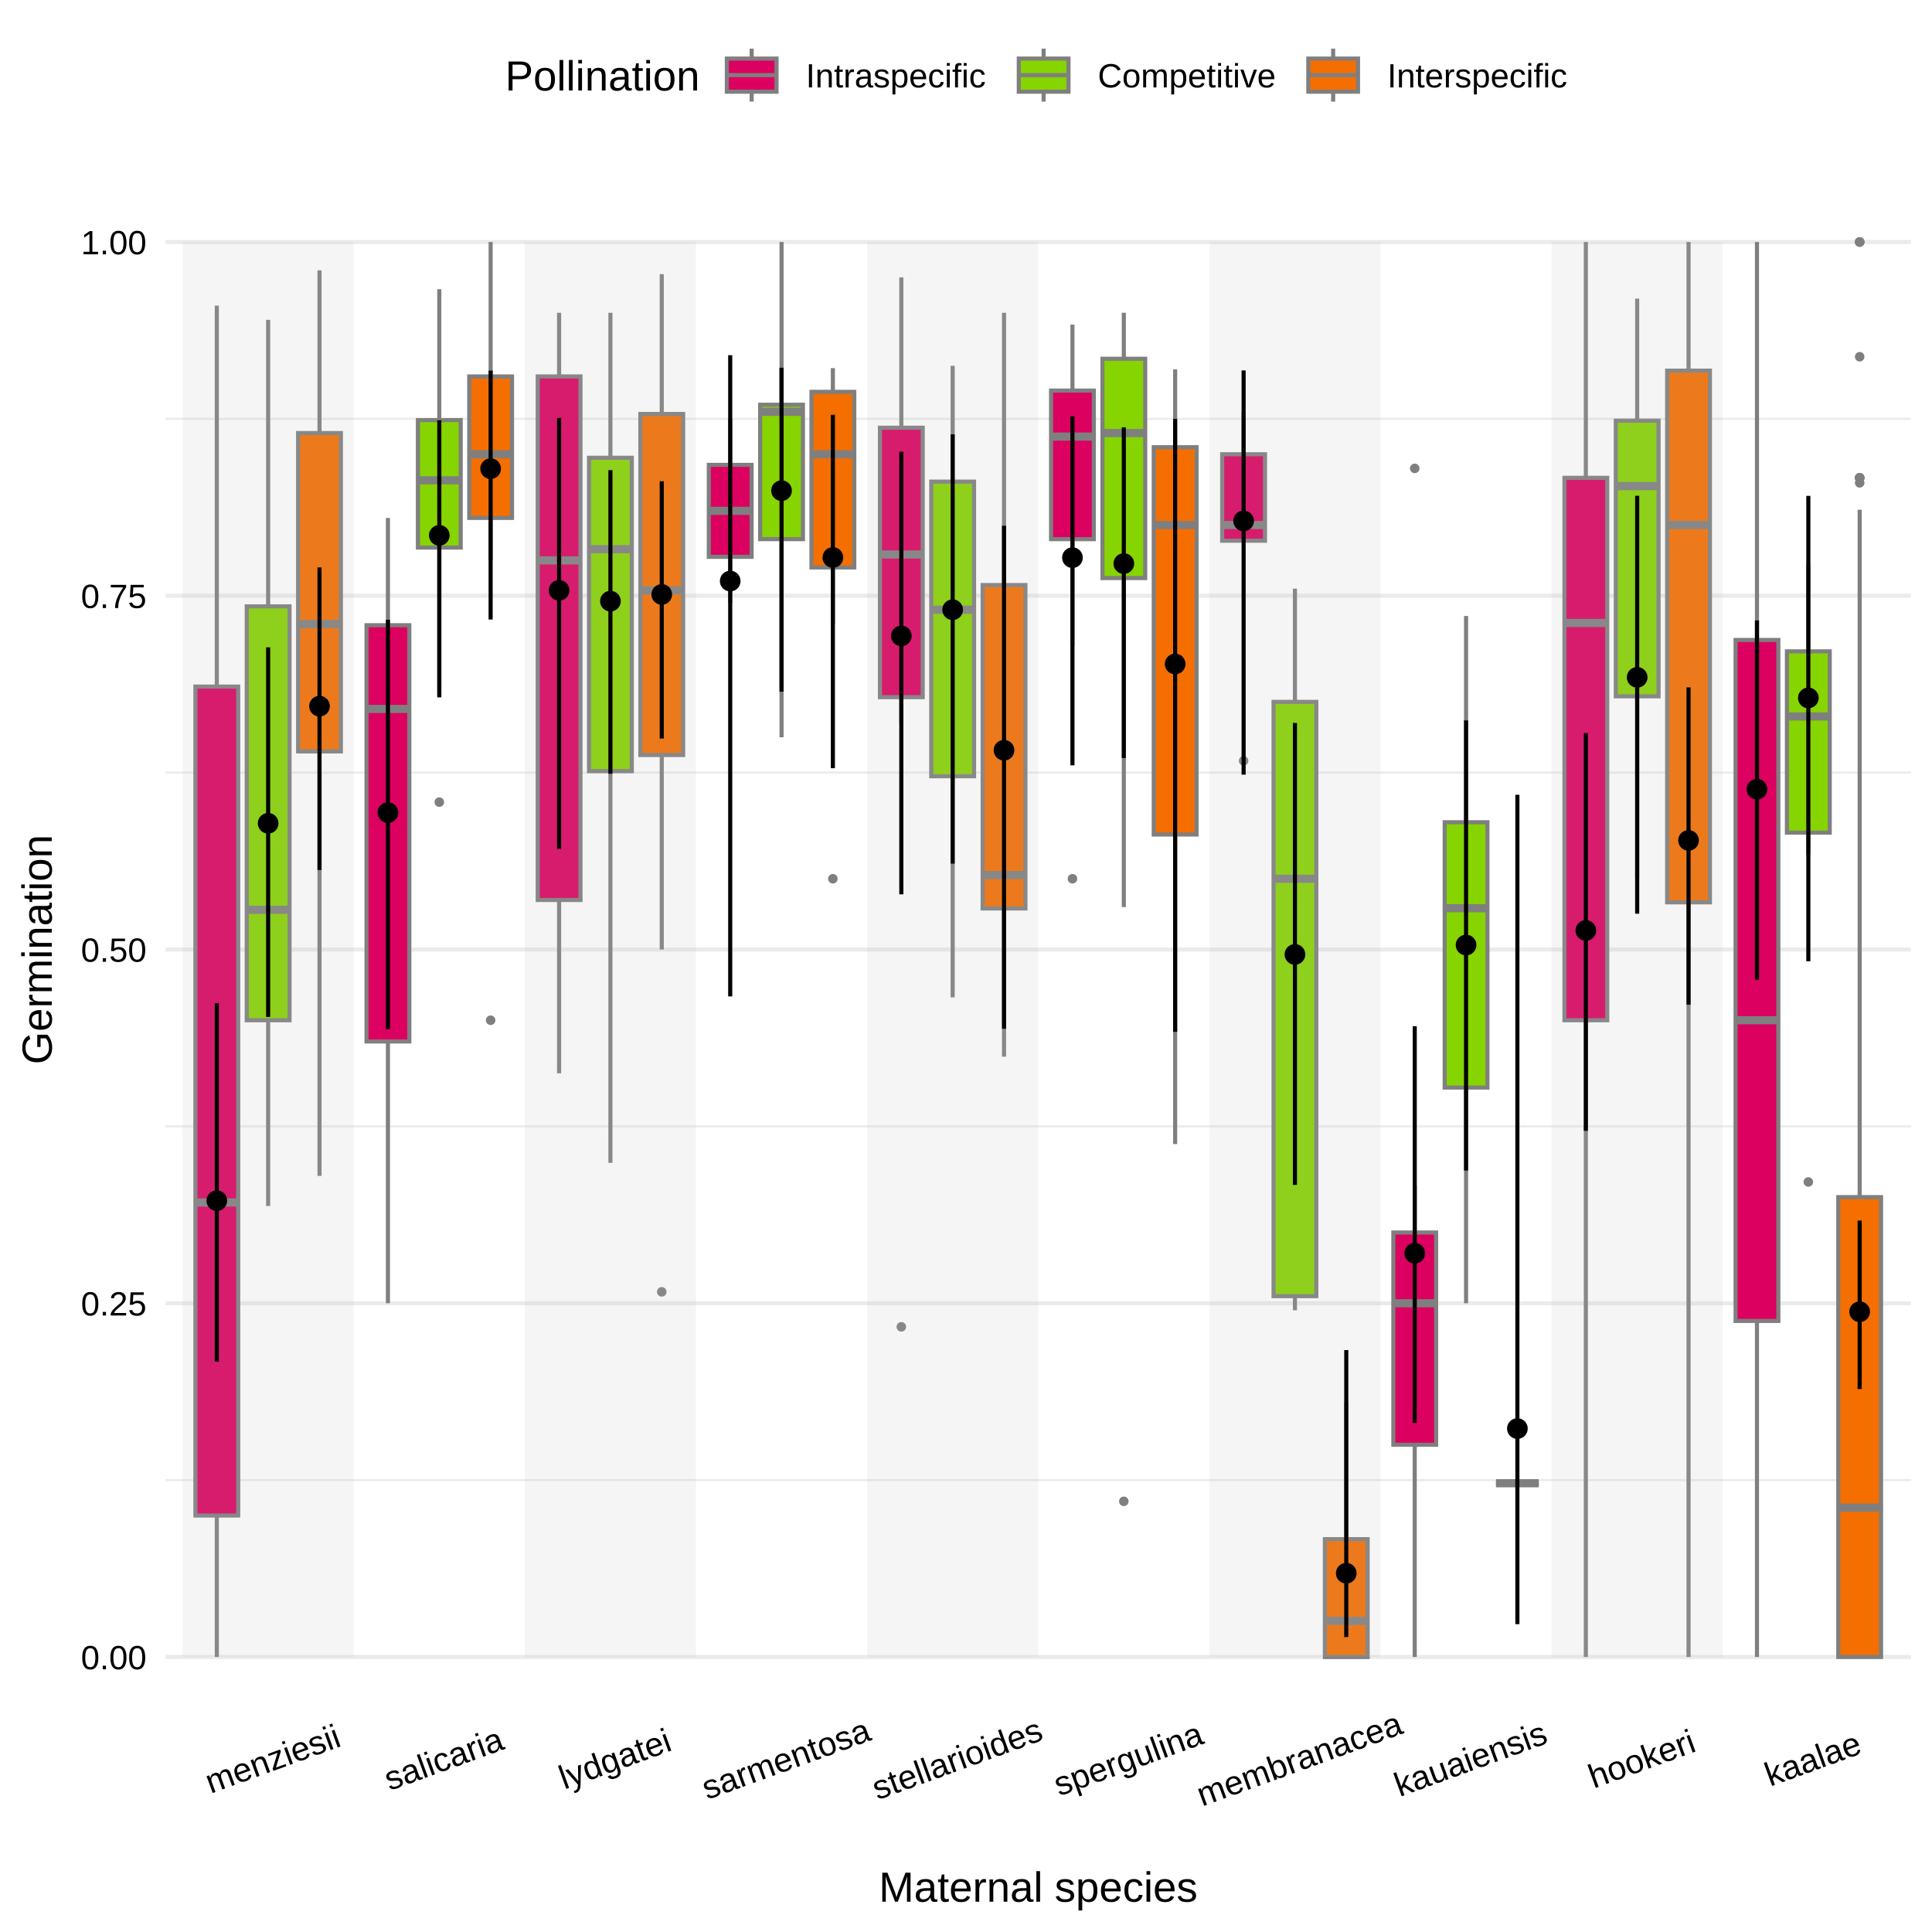
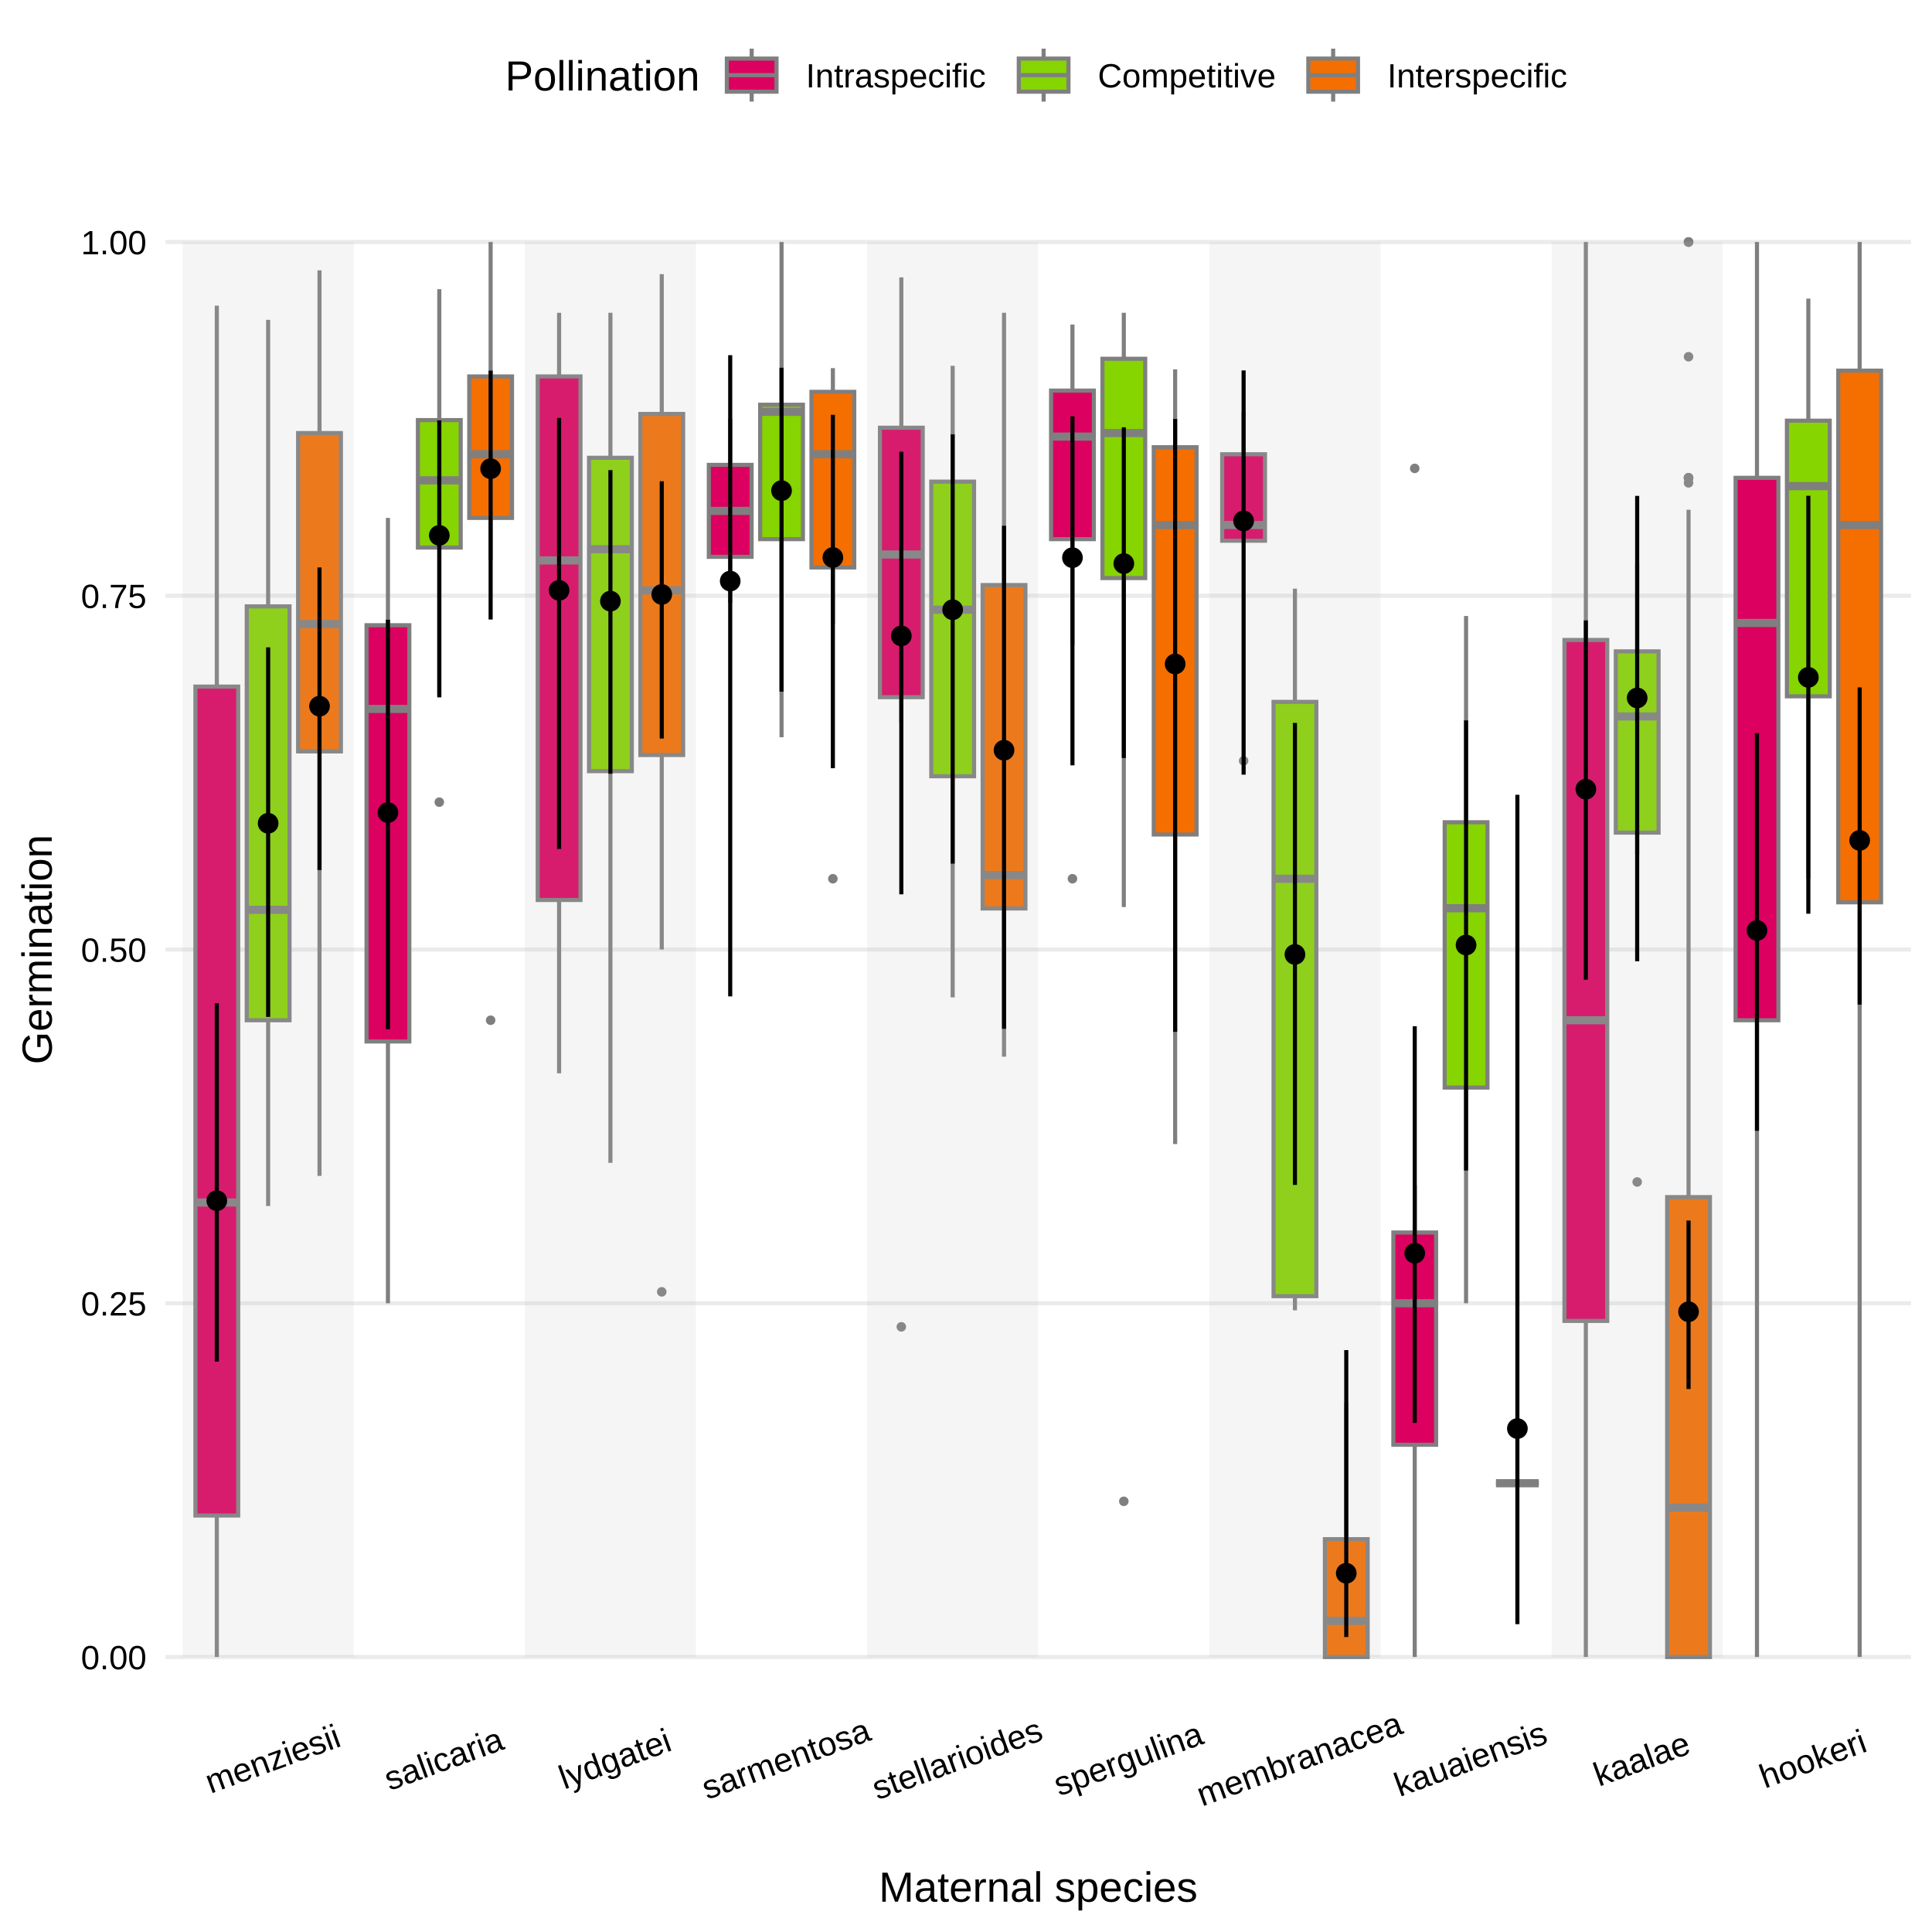
<svg xmlns="http://www.w3.org/2000/svg" class="svglite" width="504.00pt" height="504.00pt" viewBox="0 0 504.00 504.00">
  <defs>
    <style type="text/css">
    .svglite line, .svglite polyline, .svglite polygon, .svglite path, .svglite rect, .svglite circle {
      fill: none;
      stroke: #000000;
      stroke-linecap: round;
      stroke-linejoin: round;
      stroke-miterlimit: 10.00;
    }
    .svglite text {
      white-space: pre;
    }
  </style>
  </defs>
  <rect width="100%" height="100%" style="stroke: none; fill: #FFFFFF;" />
  <defs>
    <clipPath id="cpMC4wMHw1MDQuMDB8MC4wMHw1MDQuMDA=">
      <rect x="0.00" y="0.00" width="504.00" height="504.00" />
    </clipPath>
  </defs>
  <g clip-path="url(#cpMC4wMHw1MDQuMDB8MC4wMHw1MDQuMDA=)">
</g>
  <defs>
    <clipPath id="cpNDMuMTd8NDk4LjUyfDQ0LjY4fDQ1MC43MQ==">
      <rect x="43.17" y="44.68" width="455.35" height="406.04" />
    </clipPath>
  </defs>
  <g clip-path="url(#cpNDMuMTd8NDk4LjUyfDQ0LjY4fDQ1MC43MQ==)">
-     <polyline points="43.17,386.12 498.52,386.12 " style="stroke-width: 0.53; stroke: #EBEBEB; stroke-linecap: butt;" />
-     <polyline points="43.17,293.84 498.52,293.84 " style="stroke-width: 0.53; stroke: #EBEBEB; stroke-linecap: butt;" />
-     <polyline points="43.17,201.56 498.52,201.56 " style="stroke-width: 0.53; stroke: #EBEBEB; stroke-linecap: butt;" />
-     <polyline points="43.17,109.27 498.52,109.27 " style="stroke-width: 0.53; stroke: #EBEBEB; stroke-linecap: butt;" />
    <polyline points="43.17,432.26 498.52,432.26 " style="stroke-width: 1.07; stroke: #EBEBEB; stroke-linecap: butt;" />
    <polyline points="43.17,339.98 498.52,339.98 " style="stroke-width: 1.07; stroke: #EBEBEB; stroke-linecap: butt;" />
    <polyline points="43.17,247.70 498.52,247.70 " style="stroke-width: 1.07; stroke: #EBEBEB; stroke-linecap: butt;" />
    <polyline points="43.17,155.41 498.52,155.41 " style="stroke-width: 1.07; stroke: #EBEBEB; stroke-linecap: butt;" />
    <polyline points="43.17,63.13 498.52,63.13 " style="stroke-width: 1.07; stroke: #EBEBEB; stroke-linecap: butt;" />
    <line x1="56.56" y1="179.11" x2="56.56" y2="79.74" style="stroke-width: 1.07; stroke: #7F7F7F; stroke-linecap: butt;" />
    <line x1="56.56" y1="395.35" x2="56.56" y2="432.26" style="stroke-width: 1.07; stroke: #7F7F7F; stroke-linecap: butt;" />
    <polygon points="50.98,179.11 50.98,395.35 62.14,395.35 62.14,179.11 50.98,179.11 " style="stroke-width: 1.07; stroke: #7F7F7F; stroke-linecap: butt; stroke-linejoin: miter; fill: #DC0060;" />
    <line x1="50.98" y1="313.70" x2="62.14" y2="313.70" style="stroke-width: 2.13; stroke: #7F7F7F; stroke-linecap: butt; stroke-linejoin: miter;" />
    <line x1="69.95" y1="158.18" x2="69.95" y2="83.44" style="stroke-width: 1.07; stroke: #7F7F7F; stroke-linecap: butt;" />
    <line x1="69.95" y1="266.15" x2="69.95" y2="314.62" style="stroke-width: 1.07; stroke: #7F7F7F; stroke-linecap: butt;" />
    <polygon points="64.37,158.18 64.37,266.15 75.53,266.15 75.53,158.18 64.37,158.18 " style="stroke-width: 1.07; stroke: #7F7F7F; stroke-linecap: butt; stroke-linejoin: miter; fill: #86D400;" />
    <line x1="64.37" y1="237.34" x2="75.53" y2="237.34" style="stroke-width: 2.13; stroke: #7F7F7F; stroke-linecap: butt; stroke-linejoin: miter;" />
    <line x1="83.35" y1="112.97" x2="83.35" y2="70.52" style="stroke-width: 1.07; stroke: #7F7F7F; stroke-linecap: butt;" />
    <line x1="83.35" y1="196.02" x2="83.35" y2="306.76" style="stroke-width: 1.07; stroke: #7F7F7F; stroke-linecap: butt;" />
    <polygon points="77.77,112.97 77.77,196.02 88.93,196.02 88.93,112.97 77.77,112.97 " style="stroke-width: 1.07; stroke: #7F7F7F; stroke-linecap: butt; stroke-linejoin: miter; fill: #F56E00;" />
    <line x1="77.77" y1="162.80" x2="88.93" y2="162.80" style="stroke-width: 2.13; stroke: #7F7F7F; stroke-linecap: butt; stroke-linejoin: miter;" />
    <line x1="101.20" y1="163.10" x2="101.20" y2="135.11" style="stroke-width: 1.07; stroke: #7F7F7F; stroke-linecap: butt;" />
    <line x1="101.20" y1="271.69" x2="101.20" y2="339.98" style="stroke-width: 1.07; stroke: #7F7F7F; stroke-linecap: butt;" />
    <polygon points="95.62,163.10 95.62,271.69 106.78,271.69 106.78,163.10 95.62,163.10 " style="stroke-width: 1.07; stroke: #7F7F7F; stroke-linecap: butt; stroke-linejoin: miter; fill: #DC0060;" />
    <line x1="95.62" y1="184.94" x2="106.78" y2="184.94" style="stroke-width: 2.13; stroke: #7F7F7F; stroke-linecap: butt; stroke-linejoin: miter;" />
    <circle cx="114.60" cy="209.25" r="0.89" style="stroke-width: 0.71; stroke: #7F7F7F; fill: #7F7F7F;" />
    <line x1="114.60" y1="109.59" x2="114.60" y2="75.44" style="stroke-width: 1.07; stroke: #7F7F7F; stroke-linecap: butt;" />
    <line x1="114.60" y1="142.84" x2="114.60" y2="181.25" style="stroke-width: 1.07; stroke: #7F7F7F; stroke-linecap: butt;" />
    <polygon points="109.02,109.59 109.02,142.84 120.18,142.84 120.18,109.59 109.02,109.59 " style="stroke-width: 1.07; stroke: #7F7F7F; stroke-linecap: butt; stroke-linejoin: miter; fill: #86D400;" />
    <line x1="109.02" y1="125.30" x2="120.18" y2="125.30" style="stroke-width: 2.13; stroke: #7F7F7F; stroke-linecap: butt; stroke-linejoin: miter;" />
    <circle cx="127.99" cy="266.15" r="0.89" style="stroke-width: 0.71; stroke: #7F7F7F; fill: #7F7F7F;" />
    <line x1="127.99" y1="98.20" x2="127.99" y2="63.13" style="stroke-width: 1.07; stroke: #7F7F7F; stroke-linecap: butt;" />
    <line x1="127.99" y1="135.11" x2="127.99" y2="146.19" style="stroke-width: 1.07; stroke: #7F7F7F; stroke-linecap: butt;" />
    <polygon points="122.41,98.20 122.41,135.11 133.57,135.11 133.57,98.20 122.41,98.20 " style="stroke-width: 1.07; stroke: #7F7F7F; stroke-linecap: butt; stroke-linejoin: miter; fill: #F56E00;" />
    <line x1="122.41" y1="118.50" x2="133.57" y2="118.50" style="stroke-width: 2.13; stroke: #7F7F7F; stroke-linecap: butt; stroke-linejoin: miter;" />
    <line x1="145.85" y1="98.20" x2="145.85" y2="81.59" style="stroke-width: 1.07; stroke: #7F7F7F; stroke-linecap: butt;" />
    <line x1="145.85" y1="234.78" x2="145.85" y2="279.99" style="stroke-width: 1.07; stroke: #7F7F7F; stroke-linecap: butt;" />
    <polygon points="140.27,98.20 140.27,234.78 151.43,234.78 151.43,98.20 140.27,98.20 " style="stroke-width: 1.07; stroke: #7F7F7F; stroke-linecap: butt; stroke-linejoin: miter; fill: #DC0060;" />
    <line x1="140.27" y1="146.19" x2="151.43" y2="146.19" style="stroke-width: 2.13; stroke: #7F7F7F; stroke-linecap: butt; stroke-linejoin: miter;" />
    <line x1="159.24" y1="119.42" x2="159.24" y2="81.59" style="stroke-width: 1.07; stroke: #7F7F7F; stroke-linecap: butt;" />
    <line x1="159.24" y1="201.17" x2="159.24" y2="303.36" style="stroke-width: 1.07; stroke: #7F7F7F; stroke-linecap: butt;" />
    <polygon points="153.66,119.42 153.66,201.17 164.82,201.17 164.82,119.42 153.66,119.42 " style="stroke-width: 1.07; stroke: #7F7F7F; stroke-linecap: butt; stroke-linejoin: miter; fill: #86D400;" />
    <line x1="153.66" y1="143.27" x2="164.82" y2="143.27" style="stroke-width: 2.13; stroke: #7F7F7F; stroke-linecap: butt; stroke-linejoin: miter;" />
    <circle cx="172.63" cy="337.00" r="0.89" style="stroke-width: 0.71; stroke: #7F7F7F; fill: #7F7F7F;" />
    <line x1="172.63" y1="107.99" x2="172.63" y2="71.52" style="stroke-width: 1.07; stroke: #7F7F7F; stroke-linecap: butt;" />
    <line x1="172.63" y1="196.96" x2="172.63" y2="247.70" style="stroke-width: 1.07; stroke: #7F7F7F; stroke-linecap: butt;" />
    <polygon points="167.05,107.99 167.05,196.96 178.21,196.96 178.21,107.99 167.05,107.99 " style="stroke-width: 1.07; stroke: #7F7F7F; stroke-linecap: butt; stroke-linejoin: miter; fill: #F56E00;" />
    <line x1="167.05" y1="154.02" x2="178.21" y2="154.02" style="stroke-width: 2.13; stroke: #7F7F7F; stroke-linecap: butt; stroke-linejoin: miter;" />
    <line x1="190.49" y1="121.27" x2="190.49" y2="109.27" style="stroke-width: 1.07; stroke: #7F7F7F; stroke-linecap: butt;" />
    <line x1="190.49" y1="145.26" x2="190.49" y2="157.26" style="stroke-width: 1.07; stroke: #7F7F7F; stroke-linecap: butt;" />
    <polygon points="184.91,121.27 184.91,145.26 196.07,145.26 196.07,121.27 184.91,121.27 " style="stroke-width: 1.07; stroke: #7F7F7F; stroke-linecap: butt; stroke-linejoin: miter; fill: #DC0060;" />
    <line x1="184.91" y1="133.27" x2="196.07" y2="133.27" style="stroke-width: 2.13; stroke: #7F7F7F; stroke-linecap: butt; stroke-linejoin: miter;" />
    <line x1="203.88" y1="105.58" x2="203.88" y2="63.13" style="stroke-width: 1.07; stroke: #7F7F7F; stroke-linecap: butt;" />
    <line x1="203.88" y1="140.65" x2="203.88" y2="192.33" style="stroke-width: 1.07; stroke: #7F7F7F; stroke-linecap: butt;" />
    <polygon points="198.30,105.58 198.30,140.65 209.46,140.65 209.46,105.58 198.30,105.58 " style="stroke-width: 1.07; stroke: #7F7F7F; stroke-linecap: butt; stroke-linejoin: miter; fill: #86D400;" />
    <line x1="198.30" y1="107.43" x2="209.46" y2="107.43" style="stroke-width: 2.13; stroke: #7F7F7F; stroke-linecap: butt; stroke-linejoin: miter;" />
    <circle cx="217.27" cy="229.24" r="0.89" style="stroke-width: 0.71; stroke: #7F7F7F; fill: #7F7F7F;" />
    <line x1="217.27" y1="102.22" x2="217.27" y2="96.03" style="stroke-width: 1.07; stroke: #7F7F7F; stroke-linecap: butt;" />
    <line x1="217.27" y1="148.03" x2="217.27" y2="162.80" style="stroke-width: 1.07; stroke: #7F7F7F; stroke-linecap: butt;" />
    <polygon points="211.69,102.22 211.69,148.03 222.85,148.03 222.85,102.22 211.69,102.22 " style="stroke-width: 1.07; stroke: #7F7F7F; stroke-linecap: butt; stroke-linejoin: miter; fill: #F56E00;" />
    <line x1="211.69" y1="118.50" x2="222.85" y2="118.50" style="stroke-width: 2.13; stroke: #7F7F7F; stroke-linecap: butt; stroke-linejoin: miter;" />
    <circle cx="235.13" cy="346.13" r="0.89" style="stroke-width: 0.71; stroke: #7F7F7F; fill: #7F7F7F;" />
    <line x1="235.13" y1="111.58" x2="235.13" y2="72.36" style="stroke-width: 1.07; stroke: #7F7F7F; stroke-linecap: butt;" />
    <line x1="235.13" y1="181.87" x2="235.13" y2="188.64" style="stroke-width: 1.07; stroke: #7F7F7F; stroke-linecap: butt;" />
    <polygon points="229.55,111.58 229.55,181.87 240.71,181.87 240.71,111.58 229.55,111.58 " style="stroke-width: 1.07; stroke: #7F7F7F; stroke-linecap: butt; stroke-linejoin: miter; fill: #DC0060;" />
    <line x1="229.55" y1="144.65" x2="240.71" y2="144.65" style="stroke-width: 2.13; stroke: #7F7F7F; stroke-linecap: butt; stroke-linejoin: miter;" />
    <line x1="248.52" y1="125.64" x2="248.52" y2="95.43" style="stroke-width: 1.07; stroke: #7F7F7F; stroke-linecap: butt;" />
    <line x1="248.52" y1="202.50" x2="248.52" y2="260.18" style="stroke-width: 1.07; stroke: #7F7F7F; stroke-linecap: butt;" />
    <polygon points="242.94,125.64 242.94,202.50 254.10,202.50 254.10,125.64 242.94,125.64 " style="stroke-width: 1.07; stroke: #7F7F7F; stroke-linecap: butt; stroke-linejoin: miter; fill: #86D400;" />
    <line x1="242.94" y1="159.05" x2="254.10" y2="159.05" style="stroke-width: 2.13; stroke: #7F7F7F; stroke-linecap: butt; stroke-linejoin: miter;" />
    <line x1="261.92" y1="152.62" x2="261.92" y2="81.59" style="stroke-width: 1.07; stroke: #7F7F7F; stroke-linecap: butt;" />
    <line x1="261.92" y1="236.99" x2="261.92" y2="275.66" style="stroke-width: 1.07; stroke: #7F7F7F; stroke-linecap: butt;" />
    <polygon points="256.34,152.62 256.34,236.99 267.50,236.99 267.50,152.62 256.34,152.62 " style="stroke-width: 1.07; stroke: #7F7F7F; stroke-linecap: butt; stroke-linejoin: miter; fill: #F56E00;" />
    <line x1="256.34" y1="228.27" x2="267.50" y2="228.27" style="stroke-width: 2.13; stroke: #7F7F7F; stroke-linecap: butt; stroke-linejoin: miter;" />
    <circle cx="279.77" cy="229.24" r="0.89" style="stroke-width: 0.71; stroke: #7F7F7F; fill: #7F7F7F;" />
    <line x1="279.77" y1="101.89" x2="279.77" y2="84.67" style="stroke-width: 1.07; stroke: #7F7F7F; stroke-linecap: butt;" />
    <line x1="279.77" y1="140.65" x2="279.77" y2="168.33" style="stroke-width: 1.07; stroke: #7F7F7F; stroke-linecap: butt;" />
    <polygon points="274.19,101.89 274.19,140.65 285.35,140.65 285.35,101.89 274.19,101.89 " style="stroke-width: 1.07; stroke: #7F7F7F; stroke-linecap: butt; stroke-linejoin: miter; fill: #DC0060;" />
    <line x1="274.19" y1="113.89" x2="285.35" y2="113.89" style="stroke-width: 2.13; stroke: #7F7F7F; stroke-linecap: butt; stroke-linejoin: miter;" />
    <circle cx="293.17" cy="391.65" r="0.89" style="stroke-width: 0.71; stroke: #7F7F7F; fill: #7F7F7F;" />
    <line x1="293.17" y1="93.59" x2="293.17" y2="81.59" style="stroke-width: 1.07; stroke: #7F7F7F; stroke-linecap: butt;" />
    <line x1="293.17" y1="150.80" x2="293.17" y2="236.62" style="stroke-width: 1.07; stroke: #7F7F7F; stroke-linecap: butt;" />
    <polygon points="287.59,93.59 287.59,150.80 298.75,150.80 298.75,93.59 287.59,93.59 " style="stroke-width: 1.07; stroke: #7F7F7F; stroke-linecap: butt; stroke-linejoin: miter; fill: #86D400;" />
    <line x1="287.59" y1="112.97" x2="298.75" y2="112.97" style="stroke-width: 2.13; stroke: #7F7F7F; stroke-linecap: butt; stroke-linejoin: miter;" />
    <line x1="306.56" y1="116.66" x2="306.56" y2="96.35" style="stroke-width: 1.07; stroke: #7F7F7F; stroke-linecap: butt;" />
    <line x1="306.56" y1="217.70" x2="306.56" y2="298.45" style="stroke-width: 1.07; stroke: #7F7F7F; stroke-linecap: butt;" />
    <polygon points="300.98,116.66 300.98,217.70 312.14,217.70 312.14,116.66 300.98,116.66 " style="stroke-width: 1.07; stroke: #7F7F7F; stroke-linecap: butt; stroke-linejoin: miter; fill: #F56E00;" />
    <line x1="300.98" y1="136.96" x2="312.14" y2="136.96" style="stroke-width: 2.13; stroke: #7F7F7F; stroke-linecap: butt; stroke-linejoin: miter;" />
    <circle cx="324.42" cy="198.48" r="0.89" style="stroke-width: 0.71; stroke: #7F7F7F; fill: #7F7F7F;" />
    <line x1="324.42" y1="118.50" x2="324.42" y2="107.43" style="stroke-width: 1.07; stroke: #7F7F7F; stroke-linecap: butt;" />
    <line x1="324.42" y1="141.06" x2="324.42" y2="141.06" style="stroke-width: 1.07; stroke: #7F7F7F; stroke-linecap: butt;" />
    <polygon points="318.83,118.50 318.83,141.06 330.00,141.06 330.00,118.50 318.83,118.50 " style="stroke-width: 1.07; stroke: #7F7F7F; stroke-linecap: butt; stroke-linejoin: miter; fill: #DC0060;" />
    <line x1="318.83" y1="136.96" x2="330.00" y2="136.96" style="stroke-width: 2.13; stroke: #7F7F7F; stroke-linecap: butt; stroke-linejoin: miter;" />
    <line x1="337.81" y1="183.10" x2="337.81" y2="153.57" style="stroke-width: 1.07; stroke: #7F7F7F; stroke-linecap: butt;" />
    <line x1="337.81" y1="338.13" x2="337.81" y2="341.82" style="stroke-width: 1.07; stroke: #7F7F7F; stroke-linecap: butt;" />
    <polygon points="332.23,183.10 332.23,338.13 343.39,338.13 343.39,183.10 332.23,183.10 " style="stroke-width: 1.07; stroke: #7F7F7F; stroke-linecap: butt; stroke-linejoin: miter; fill: #86D400;" />
    <line x1="332.23" y1="229.24" x2="343.39" y2="229.24" style="stroke-width: 2.13; stroke: #7F7F7F; stroke-linecap: butt; stroke-linejoin: miter;" />
    <line x1="351.20" y1="401.52" x2="351.20" y2="365.82" style="stroke-width: 1.07; stroke: #7F7F7F; stroke-linecap: butt;" />
    <line x1="351.20" y1="432.26" x2="351.20" y2="432.26" style="stroke-width: 1.07; stroke: #7F7F7F; stroke-linecap: butt;" />
    <polygon points="345.62,401.52 345.62,432.26 356.78,432.26 356.78,401.52 345.62,401.52 " style="stroke-width: 1.07; stroke: #7F7F7F; stroke-linecap: butt; stroke-linejoin: miter; fill: #F56E00;" />
    <line x1="345.62" y1="422.84" x2="356.78" y2="422.84" style="stroke-width: 2.13; stroke: #7F7F7F; stroke-linecap: butt; stroke-linejoin: miter;" />
    <circle cx="369.06" cy="122.19" r="0.89" style="stroke-width: 0.71; stroke: #7F7F7F; fill: #7F7F7F;" />
    <line x1="369.06" y1="321.52" x2="369.06" y2="309.22" style="stroke-width: 1.07; stroke: #7F7F7F; stroke-linecap: butt;" />
    <line x1="369.06" y1="376.89" x2="369.06" y2="432.26" style="stroke-width: 1.07; stroke: #7F7F7F; stroke-linecap: butt;" />
    <polygon points="363.48,321.52 363.48,376.89 374.64,376.89 374.64,321.52 363.48,321.52 " style="stroke-width: 1.07; stroke: #7F7F7F; stroke-linecap: butt; stroke-linejoin: miter; fill: #DC0060;" />
    <line x1="363.48" y1="339.98" x2="374.64" y2="339.98" style="stroke-width: 2.13; stroke: #7F7F7F; stroke-linecap: butt; stroke-linejoin: miter;" />
    <line x1="382.45" y1="214.50" x2="382.45" y2="160.69" style="stroke-width: 1.07; stroke: #7F7F7F; stroke-linecap: butt;" />
    <line x1="382.45" y1="283.71" x2="382.45" y2="339.98" style="stroke-width: 1.07; stroke: #7F7F7F; stroke-linecap: butt;" />
    <polygon points="376.87,214.50 376.87,283.71 388.03,283.71 388.03,214.50 376.87,214.50 " style="stroke-width: 1.07; stroke: #7F7F7F; stroke-linecap: butt; stroke-linejoin: miter; fill: #86D400;" />
    <line x1="376.87" y1="236.93" x2="388.03" y2="236.93" style="stroke-width: 2.13; stroke: #7F7F7F; stroke-linecap: butt; stroke-linejoin: miter;" />
    <line x1="395.84" y1="386.93" x2="395.84" y2="386.93" style="stroke-width: 1.07; stroke: #7F7F7F; stroke-linecap: butt;" />
    <line x1="395.84" y1="386.93" x2="395.84" y2="386.93" style="stroke-width: 1.07; stroke: #7F7F7F; stroke-linecap: butt;" />
    <polygon points="390.26,386.93 390.26,386.93 401.42,386.93 401.42,386.93 390.26,386.93 " style="stroke-width: 1.07; stroke: #7F7F7F; stroke-linecap: butt; stroke-linejoin: miter; fill: #F56E00;" />
    <line x1="390.26" y1="386.93" x2="401.42" y2="386.93" style="stroke-width: 2.13; stroke: #7F7F7F; stroke-linecap: butt; stroke-linejoin: miter;" />
-     <line x1="413.70" y1="124.65" x2="413.70" y2="63.13" style="stroke-width: 1.07; stroke: #7F7F7F; stroke-linecap: butt;" />
-     <line x1="413.70" y1="266.15" x2="413.70" y2="432.26" style="stroke-width: 1.07; stroke: #7F7F7F; stroke-linecap: butt;" />
-     <polygon points="408.12,124.65 408.12,266.15 419.28,266.15 419.28,124.65 408.12,124.65 " style="stroke-width: 1.07; stroke: #7F7F7F; stroke-linecap: butt; stroke-linejoin: miter; fill: #DC0060;" />
-     <line x1="408.12" y1="162.51" x2="419.28" y2="162.51" style="stroke-width: 2.13; stroke: #7F7F7F; stroke-linecap: butt; stroke-linejoin: miter;" />
-     <line x1="427.09" y1="109.74" x2="427.09" y2="77.90" style="stroke-width: 1.07; stroke: #7F7F7F; stroke-linecap: butt;" />
-     <line x1="427.09" y1="181.65" x2="427.09" y2="229.24" style="stroke-width: 1.07; stroke: #7F7F7F; stroke-linecap: butt;" />
-     <polygon points="421.51,109.74 421.51,181.65 432.67,181.65 432.67,109.74 421.51,109.74 " style="stroke-width: 1.07; stroke: #7F7F7F; stroke-linecap: butt; stroke-linejoin: miter; fill: #86D400;" />
-     <line x1="421.51" y1="126.81" x2="432.67" y2="126.81" style="stroke-width: 2.13; stroke: #7F7F7F; stroke-linecap: butt; stroke-linejoin: miter;" />
-     <line x1="440.49" y1="96.69" x2="440.49" y2="63.13" style="stroke-width: 1.07; stroke: #7F7F7F; stroke-linecap: butt;" />
-     <line x1="440.49" y1="235.39" x2="440.49" y2="432.26" style="stroke-width: 1.07; stroke: #7F7F7F; stroke-linecap: butt;" />
-     <polygon points="434.91,96.69 434.91,235.39 446.07,235.39 446.07,96.69 434.91,96.69 " style="stroke-width: 1.07; stroke: #7F7F7F; stroke-linecap: butt; stroke-linejoin: miter; fill: #F56E00;" />
-     <line x1="434.91" y1="136.96" x2="446.07" y2="136.96" style="stroke-width: 2.13; stroke: #7F7F7F; stroke-linecap: butt; stroke-linejoin: miter;" />
-     <line x1="458.34" y1="166.95" x2="458.34" y2="63.13" style="stroke-width: 1.07; stroke: #7F7F7F; stroke-linecap: butt;" />
-     <line x1="458.34" y1="344.59" x2="458.34" y2="432.26" style="stroke-width: 1.07; stroke: #7F7F7F; stroke-linecap: butt;" />
-     <polygon points="452.76,166.95 452.76,344.59 463.92,344.59 463.92,166.95 452.76,166.95 " style="stroke-width: 1.07; stroke: #7F7F7F; stroke-linecap: butt; stroke-linejoin: miter; fill: #DC0060;" />
-     <line x1="452.76" y1="266.15" x2="463.92" y2="266.15" style="stroke-width: 2.13; stroke: #7F7F7F; stroke-linecap: butt; stroke-linejoin: miter;" />
-     <circle cx="471.74" cy="308.34" r="0.89" style="stroke-width: 0.71; stroke: #7F7F7F; fill: #7F7F7F;" />
-     <line x1="471.74" y1="169.92" x2="471.74" y2="147.03" style="stroke-width: 1.07; stroke: #7F7F7F; stroke-linecap: butt;" />
-     <line x1="471.74" y1="217.20" x2="471.74" y2="222.96" style="stroke-width: 1.07; stroke: #7F7F7F; stroke-linecap: butt;" />
-     <polygon points="466.15,169.92 466.15,217.20 477.32,217.20 477.32,169.92 466.15,169.92 " style="stroke-width: 1.07; stroke: #7F7F7F; stroke-linecap: butt; stroke-linejoin: miter; fill: #86D400;" />
-     <line x1="466.15" y1="186.90" x2="477.32" y2="186.90" style="stroke-width: 2.13; stroke: #7F7F7F; stroke-linecap: butt; stroke-linejoin: miter;" />
-     <circle cx="485.13" cy="124.65" r="0.89" style="stroke-width: 0.71; stroke: #7F7F7F; fill: #7F7F7F;" />
-     <circle cx="485.13" cy="125.96" r="0.89" style="stroke-width: 0.71; stroke: #7F7F7F; fill: #7F7F7F;" />
-     <circle cx="485.13" cy="124.65" r="0.89" style="stroke-width: 0.71; stroke: #7F7F7F; fill: #7F7F7F;" />
-     <circle cx="485.13" cy="124.65" r="0.89" style="stroke-width: 0.71; stroke: #7F7F7F; fill: #7F7F7F;" />
-     <circle cx="485.13" cy="93.06" r="0.89" style="stroke-width: 0.71; stroke: #7F7F7F; fill: #7F7F7F;" />
-     <circle cx="485.13" cy="124.65" r="0.89" style="stroke-width: 0.71; stroke: #7F7F7F; fill: #7F7F7F;" />
-     <circle cx="485.13" cy="63.13" r="0.89" style="stroke-width: 0.71; stroke: #7F7F7F; fill: #7F7F7F;" />
-     <circle cx="485.13" cy="63.13" r="0.89" style="stroke-width: 0.71; stroke: #7F7F7F; fill: #7F7F7F;" />
-     <circle cx="485.13" cy="63.13" r="0.89" style="stroke-width: 0.71; stroke: #7F7F7F; fill: #7F7F7F;" />
-     <line x1="485.13" y1="312.29" x2="485.13" y2="132.97" style="stroke-width: 1.07; stroke: #7F7F7F; stroke-linecap: butt;" />
-     <line x1="485.13" y1="432.26" x2="485.13" y2="432.26" style="stroke-width: 1.07; stroke: #7F7F7F; stroke-linecap: butt;" />
-     <polygon points="479.55,312.29 479.55,432.26 490.71,432.26 490.71,312.29 479.55,312.29 " style="stroke-width: 1.07; stroke: #7F7F7F; stroke-linecap: butt; stroke-linejoin: miter; fill: #F56E00;" />
-     <line x1="479.55" y1="393.29" x2="490.71" y2="393.29" style="stroke-width: 2.13; stroke: #7F7F7F; stroke-linecap: butt; stroke-linejoin: miter;" />
+     <line x1="413.70" y1="166.95" x2="413.70" y2="63.13" style="stroke-width: 1.07; stroke: #7F7F7F; stroke-linecap: butt;" />
+     <line x1="413.70" y1="344.59" x2="413.70" y2="432.26" style="stroke-width: 1.07; stroke: #7F7F7F; stroke-linecap: butt;" />
+     <polygon points="408.12,166.95 408.12,344.59 419.28,344.59 419.28,166.95 408.12,166.95 " style="stroke-width: 1.07; stroke: #7F7F7F; stroke-linecap: butt; stroke-linejoin: miter; fill: #DC0060;" />
+     <line x1="408.12" y1="266.15" x2="419.28" y2="266.15" style="stroke-width: 2.13; stroke: #7F7F7F; stroke-linecap: butt; stroke-linejoin: miter;" />
+     <circle cx="427.09" cy="308.34" r="0.89" style="stroke-width: 0.71; stroke: #7F7F7F; fill: #7F7F7F;" />
+     <line x1="427.09" y1="169.92" x2="427.09" y2="147.03" style="stroke-width: 1.07; stroke: #7F7F7F; stroke-linecap: butt;" />
+     <line x1="427.09" y1="217.20" x2="427.09" y2="222.96" style="stroke-width: 1.07; stroke: #7F7F7F; stroke-linecap: butt;" />
+     <polygon points="421.51,169.92 421.51,217.20 432.67,217.20 432.67,169.92 421.51,169.92 " style="stroke-width: 1.07; stroke: #7F7F7F; stroke-linecap: butt; stroke-linejoin: miter; fill: #86D400;" />
+     <line x1="421.51" y1="186.90" x2="432.67" y2="186.90" style="stroke-width: 2.13; stroke: #7F7F7F; stroke-linecap: butt; stroke-linejoin: miter;" />
+     <circle cx="440.49" cy="124.65" r="0.89" style="stroke-width: 0.71; stroke: #7F7F7F; fill: #7F7F7F;" />
+     <circle cx="440.49" cy="125.96" r="0.89" style="stroke-width: 0.71; stroke: #7F7F7F; fill: #7F7F7F;" />
+     <circle cx="440.49" cy="124.65" r="0.89" style="stroke-width: 0.71; stroke: #7F7F7F; fill: #7F7F7F;" />
+     <circle cx="440.49" cy="124.65" r="0.89" style="stroke-width: 0.71; stroke: #7F7F7F; fill: #7F7F7F;" />
+     <circle cx="440.49" cy="93.06" r="0.89" style="stroke-width: 0.71; stroke: #7F7F7F; fill: #7F7F7F;" />
+     <circle cx="440.49" cy="124.65" r="0.89" style="stroke-width: 0.71; stroke: #7F7F7F; fill: #7F7F7F;" />
+     <circle cx="440.49" cy="63.13" r="0.89" style="stroke-width: 0.71; stroke: #7F7F7F; fill: #7F7F7F;" />
+     <circle cx="440.49" cy="63.13" r="0.89" style="stroke-width: 0.71; stroke: #7F7F7F; fill: #7F7F7F;" />
+     <circle cx="440.49" cy="63.13" r="0.89" style="stroke-width: 0.71; stroke: #7F7F7F; fill: #7F7F7F;" />
+     <line x1="440.49" y1="312.29" x2="440.49" y2="132.97" style="stroke-width: 1.07; stroke: #7F7F7F; stroke-linecap: butt;" />
+     <line x1="440.49" y1="432.26" x2="440.49" y2="432.26" style="stroke-width: 1.07; stroke: #7F7F7F; stroke-linecap: butt;" />
+     <polygon points="434.91,312.29 434.91,432.26 446.07,432.26 446.07,312.29 434.91,312.29 " style="stroke-width: 1.07; stroke: #7F7F7F; stroke-linecap: butt; stroke-linejoin: miter; fill: #F56E00;" />
+     <line x1="434.91" y1="393.29" x2="446.07" y2="393.29" style="stroke-width: 2.13; stroke: #7F7F7F; stroke-linecap: butt; stroke-linejoin: miter;" />
+     <line x1="458.34" y1="124.65" x2="458.34" y2="63.13" style="stroke-width: 1.07; stroke: #7F7F7F; stroke-linecap: butt;" />
+     <line x1="458.34" y1="266.15" x2="458.34" y2="432.26" style="stroke-width: 1.07; stroke: #7F7F7F; stroke-linecap: butt;" />
+     <polygon points="452.76,124.65 452.76,266.15 463.92,266.15 463.92,124.65 452.76,124.65 " style="stroke-width: 1.07; stroke: #7F7F7F; stroke-linecap: butt; stroke-linejoin: miter; fill: #DC0060;" />
+     <line x1="452.76" y1="162.51" x2="463.92" y2="162.51" style="stroke-width: 2.13; stroke: #7F7F7F; stroke-linecap: butt; stroke-linejoin: miter;" />
+     <line x1="471.74" y1="109.74" x2="471.74" y2="77.90" style="stroke-width: 1.07; stroke: #7F7F7F; stroke-linecap: butt;" />
+     <line x1="471.74" y1="181.65" x2="471.74" y2="229.24" style="stroke-width: 1.07; stroke: #7F7F7F; stroke-linecap: butt;" />
+     <polygon points="466.15,109.74 466.15,181.65 477.32,181.65 477.32,109.74 466.15,109.74 " style="stroke-width: 1.07; stroke: #7F7F7F; stroke-linecap: butt; stroke-linejoin: miter; fill: #86D400;" />
+     <line x1="466.15" y1="126.81" x2="477.32" y2="126.81" style="stroke-width: 2.13; stroke: #7F7F7F; stroke-linecap: butt; stroke-linejoin: miter;" />
+     <line x1="485.13" y1="96.69" x2="485.13" y2="63.13" style="stroke-width: 1.07; stroke: #7F7F7F; stroke-linecap: butt;" />
+     <line x1="485.13" y1="235.39" x2="485.13" y2="432.26" style="stroke-width: 1.07; stroke: #7F7F7F; stroke-linecap: butt;" />
+     <polygon points="479.55,96.69 479.55,235.39 490.71,235.39 490.71,96.69 479.55,96.69 " style="stroke-width: 1.07; stroke: #7F7F7F; stroke-linecap: butt; stroke-linejoin: miter; fill: #F56E00;" />
+     <line x1="479.55" y1="136.96" x2="490.71" y2="136.96" style="stroke-width: 2.13; stroke: #7F7F7F; stroke-linecap: butt; stroke-linejoin: miter;" />
    <rect x="47.63" y="63.13" width="44.64" height="369.12" style="stroke-width: 0.21; stroke: none; stroke-linecap: butt; stroke-linejoin: miter; fill: #BEBEBE; fill-opacity: 0.15;" />
    <rect x="136.92" y="63.13" width="44.64" height="369.12" style="stroke-width: 0.21; stroke: none; stroke-linecap: butt; stroke-linejoin: miter; fill: #BEBEBE; fill-opacity: 0.15;" />
    <rect x="226.20" y="63.13" width="44.64" height="369.12" style="stroke-width: 0.21; stroke: none; stroke-linecap: butt; stroke-linejoin: miter; fill: #BEBEBE; fill-opacity: 0.15;" />
    <rect x="315.49" y="63.13" width="44.64" height="369.12" style="stroke-width: 0.21; stroke: none; stroke-linecap: butt; stroke-linejoin: miter; fill: #BEBEBE; fill-opacity: 0.15;" />
    <rect x="404.77" y="63.13" width="44.64" height="369.12" style="stroke-width: 0.21; stroke: none; stroke-linecap: butt; stroke-linejoin: miter; fill: #BEBEBE; fill-opacity: 0.15;" />
-     <line x1="440.49" y1="262.08" x2="440.49" y2="179.31" style="stroke-width: 1.07; stroke-linecap: butt;" />
-     <line x1="413.70" y1="294.99" x2="413.70" y2="191.25" style="stroke-width: 1.07; stroke-linecap: butt;" />
-     <line x1="427.09" y1="238.36" x2="427.09" y2="129.34" style="stroke-width: 1.07; stroke-linecap: butt;" />
-     <line x1="485.13" y1="362.36" x2="485.13" y2="318.41" style="stroke-width: 1.07; stroke-linecap: butt;" />
-     <line x1="458.34" y1="255.58" x2="458.34" y2="161.84" style="stroke-width: 1.07; stroke-linecap: butt;" />
-     <line x1="471.74" y1="250.76" x2="471.74" y2="129.36" style="stroke-width: 1.07; stroke-linecap: butt;" />
+     <line x1="485.13" y1="262.08" x2="485.13" y2="179.31" style="stroke-width: 1.07; stroke-linecap: butt;" />
+     <line x1="458.34" y1="294.99" x2="458.34" y2="191.25" style="stroke-width: 1.07; stroke-linecap: butt;" />
+     <line x1="471.74" y1="238.36" x2="471.74" y2="129.34" style="stroke-width: 1.07; stroke-linecap: butt;" />
+     <line x1="440.49" y1="362.36" x2="440.49" y2="318.41" style="stroke-width: 1.07; stroke-linecap: butt;" />
+     <line x1="413.70" y1="255.58" x2="413.70" y2="161.84" style="stroke-width: 1.07; stroke-linecap: butt;" />
+     <line x1="427.09" y1="250.76" x2="427.09" y2="129.36" style="stroke-width: 1.07; stroke-linecap: butt;" />
    <line x1="395.84" y1="423.69" x2="395.84" y2="207.34" style="stroke-width: 1.07; stroke-linecap: butt;" />
    <line x1="369.06" y1="371.19" x2="369.06" y2="267.73" style="stroke-width: 1.07; stroke-linecap: butt;" />
    <line x1="382.45" y1="305.36" x2="382.45" y2="187.93" style="stroke-width: 1.07; stroke-linecap: butt;" />
    <line x1="172.63" y1="192.66" x2="172.63" y2="125.54" style="stroke-width: 1.07; stroke-linecap: butt;" />
    <line x1="145.85" y1="221.47" x2="145.85" y2="109.02" style="stroke-width: 1.07; stroke-linecap: butt;" />
    <line x1="159.24" y1="201.84" x2="159.24" y2="122.64" style="stroke-width: 1.07; stroke-linecap: butt;" />
    <line x1="351.20" y1="427.06" x2="351.20" y2="352.20" style="stroke-width: 1.07; stroke-linecap: butt;" />
    <line x1="324.42" y1="202.08" x2="324.42" y2="96.64" style="stroke-width: 1.07; stroke-linecap: butt;" />
    <line x1="337.81" y1="309.10" x2="337.81" y2="188.59" style="stroke-width: 1.07; stroke-linecap: butt;" />
    <line x1="83.35" y1="226.96" x2="83.35" y2="148.03" style="stroke-width: 1.07; stroke-linecap: butt;" />
    <line x1="56.56" y1="355.21" x2="56.56" y2="261.72" style="stroke-width: 1.07; stroke-linecap: butt;" />
    <line x1="69.95" y1="265.28" x2="69.95" y2="168.88" style="stroke-width: 1.07; stroke-linecap: butt;" />
    <line x1="127.99" y1="161.61" x2="127.99" y2="96.69" style="stroke-width: 1.07; stroke-linecap: butt;" />
    <line x1="101.20" y1="268.49" x2="101.20" y2="161.67" style="stroke-width: 1.07; stroke-linecap: butt;" />
    <line x1="114.60" y1="181.93" x2="114.60" y2="109.64" style="stroke-width: 1.07; stroke-linecap: butt;" />
    <line x1="217.27" y1="200.40" x2="217.27" y2="108.21" style="stroke-width: 1.07; stroke-linecap: butt;" />
    <line x1="190.49" y1="259.93" x2="190.49" y2="92.66" style="stroke-width: 1.07; stroke-linecap: butt;" />
    <line x1="203.88" y1="180.43" x2="203.88" y2="95.94" style="stroke-width: 1.07; stroke-linecap: butt;" />
    <line x1="306.56" y1="269.18" x2="306.56" y2="109.29" style="stroke-width: 1.07; stroke-linecap: butt;" />
    <line x1="279.77" y1="199.65" x2="279.77" y2="108.60" style="stroke-width: 1.07; stroke-linecap: butt;" />
    <line x1="293.17" y1="197.74" x2="293.17" y2="111.47" style="stroke-width: 1.07; stroke-linecap: butt;" />
    <line x1="261.92" y1="268.37" x2="261.92" y2="137.16" style="stroke-width: 1.07; stroke-linecap: butt;" />
    <line x1="235.13" y1="233.31" x2="235.13" y2="117.84" style="stroke-width: 1.07; stroke-linecap: butt;" />
    <line x1="248.52" y1="225.30" x2="248.52" y2="113.31" style="stroke-width: 1.07; stroke-linecap: butt;" />
-     <circle cx="440.49" cy="219.23" r="1.99" style="stroke-width: 1.42; fill: #000000;" />
-     <circle cx="413.70" cy="242.73" r="1.99" style="stroke-width: 1.42; fill: #000000;" />
-     <circle cx="427.09" cy="176.70" r="1.99" style="stroke-width: 1.42; fill: #000000;" />
-     <circle cx="485.13" cy="342.19" r="1.99" style="stroke-width: 1.42; fill: #000000;" />
-     <circle cx="458.34" cy="205.88" r="1.99" style="stroke-width: 1.42; fill: #000000;" />
-     <circle cx="471.74" cy="182.07" r="1.99" style="stroke-width: 1.42; fill: #000000;" />
+     <circle cx="485.13" cy="219.23" r="1.99" style="stroke-width: 1.42; fill: #000000;" />
+     <circle cx="458.34" cy="242.73" r="1.99" style="stroke-width: 1.42; fill: #000000;" />
+     <circle cx="471.74" cy="176.70" r="1.99" style="stroke-width: 1.42; fill: #000000;" />
+     <circle cx="440.49" cy="342.19" r="1.99" style="stroke-width: 1.42; fill: #000000;" />
+     <circle cx="413.70" cy="205.88" r="1.99" style="stroke-width: 1.42; fill: #000000;" />
+     <circle cx="427.09" cy="182.07" r="1.99" style="stroke-width: 1.42; fill: #000000;" />
    <circle cx="395.84" cy="372.67" r="1.99" style="stroke-width: 1.42; fill: #000000;" />
    <circle cx="369.06" cy="326.93" r="1.99" style="stroke-width: 1.42; fill: #000000;" />
    <circle cx="382.45" cy="246.53" r="1.99" style="stroke-width: 1.42; fill: #000000;" />
    <circle cx="172.63" cy="155.07" r="1.99" style="stroke-width: 1.42; fill: #000000;" />
    <circle cx="145.85" cy="154.00" r="1.99" style="stroke-width: 1.42; fill: #000000;" />
    <circle cx="159.24" cy="156.82" r="1.99" style="stroke-width: 1.42; fill: #000000;" />
    <circle cx="351.20" cy="410.41" r="1.99" style="stroke-width: 1.42; fill: #000000;" />
    <circle cx="324.42" cy="135.89" r="1.99" style="stroke-width: 1.42; fill: #000000;" />
    <circle cx="337.81" cy="248.98" r="1.99" style="stroke-width: 1.42; fill: #000000;" />
    <circle cx="83.35" cy="184.22" r="1.99" style="stroke-width: 1.42; fill: #000000;" />
    <circle cx="56.56" cy="313.22" r="1.99" style="stroke-width: 1.42; fill: #000000;" />
    <circle cx="69.95" cy="214.77" r="1.99" style="stroke-width: 1.42; fill: #000000;" />
    <circle cx="127.99" cy="122.26" r="1.99" style="stroke-width: 1.42; fill: #000000;" />
    <circle cx="101.20" cy="211.98" r="1.99" style="stroke-width: 1.42; fill: #000000;" />
    <circle cx="114.60" cy="139.66" r="1.99" style="stroke-width: 1.42; fill: #000000;" />
    <circle cx="217.27" cy="145.44" r="1.99" style="stroke-width: 1.42; fill: #000000;" />
    <circle cx="190.49" cy="151.58" r="1.99" style="stroke-width: 1.42; fill: #000000;" />
    <circle cx="203.88" cy="127.99" r="1.99" style="stroke-width: 1.42; fill: #000000;" />
    <circle cx="306.56" cy="173.21" r="1.99" style="stroke-width: 1.42; fill: #000000;" />
    <circle cx="279.77" cy="145.48" r="1.99" style="stroke-width: 1.42; fill: #000000;" />
    <circle cx="293.17" cy="147.02" r="1.99" style="stroke-width: 1.42; fill: #000000;" />
    <circle cx="261.92" cy="195.71" r="1.99" style="stroke-width: 1.42; fill: #000000;" />
    <circle cx="235.13" cy="165.89" r="1.99" style="stroke-width: 1.42; fill: #000000;" />
    <circle cx="248.52" cy="159.06" r="1.99" style="stroke-width: 1.42; fill: #000000;" />
  </g>
  <g clip-path="url(#cpMC4wMHw1MDQuMDB8MC4wMHw1MDQuMDA=)">
    <text x="38.24" y="435.47" text-anchor="end" style="font-size: 8.80px; font-family: &quot;Arial&quot;;">0.00</text>
    <text x="38.24" y="343.18" text-anchor="end" style="font-size: 8.80px; font-family: &quot;Arial&quot;;">0.25</text>
    <text x="38.24" y="250.90" text-anchor="end" style="font-size: 8.80px; font-family: &quot;Arial&quot;;">0.50</text>
    <text x="38.24" y="158.62" text-anchor="end" style="font-size: 8.80px; font-family: &quot;Arial&quot;;">0.75</text>
    <text x="38.24" y="66.34" text-anchor="end" style="font-size: 8.80px; font-family: &quot;Arial&quot;;">1.00</text>
    <text transform="translate(72.15,461.67) rotate(-20)" text-anchor="middle" style="font-size: 8.80px; font-family: &quot;Arial&quot;;">menziesii</text>
    <text transform="translate(116.79,461.67) rotate(-20)" text-anchor="middle" style="font-size: 8.80px; font-family: &quot;Arial&quot;;">salicaria</text>
    <text transform="translate(161.43,461.67) rotate(-20)" text-anchor="middle" style="font-size: 8.80px; font-family: &quot;Arial&quot;;">lydgatei</text>
    <text transform="translate(206.07,461.67) rotate(-20)" text-anchor="middle" style="font-size: 8.80px; font-family: &quot;Arial&quot;;">sarmentosa</text>
    <text transform="translate(250.72,461.67) rotate(-20)" text-anchor="middle" style="font-size: 8.80px; font-family: &quot;Arial&quot;;">stellarioides</text>
    <text transform="translate(295.36,461.67) rotate(-20)" text-anchor="middle" style="font-size: 8.80px; font-family: &quot;Arial&quot;;">spergulina</text>
    <text transform="translate(340.00,461.67) rotate(-20)" text-anchor="middle" style="font-size: 8.80px; font-family: &quot;Arial&quot;;">membranacea</text>
    <text transform="translate(384.64,461.67) rotate(-20)" text-anchor="middle" style="font-size: 8.80px; font-family: &quot;Arial&quot;;">kauaiensis</text>
-     <text transform="translate(429.29,461.67) rotate(-20)" text-anchor="middle" style="font-size: 8.80px; font-family: &quot;Arial&quot;;">hookeri</text>
-     <text transform="translate(473.93,461.67) rotate(-20)" text-anchor="middle" style="font-size: 8.80px; font-family: &quot;Arial&quot;;">kaalae</text>
+     <text transform="translate(429.29,461.67) rotate(-20)" text-anchor="middle" style="font-size: 8.80px; font-family: &quot;Arial&quot;;">kaalae</text>
+     <text transform="translate(473.93,461.67) rotate(-20)" text-anchor="middle" style="font-size: 8.80px; font-family: &quot;Arial&quot;;">hookeri</text>
    <text x="270.84" y="496.10" text-anchor="middle" style="font-size: 11.00px; font-family: &quot;Arial&quot;;">Maternal species</text>
    <text transform="translate(13.50,247.70) rotate(-90)" text-anchor="middle" style="font-size: 11.00px; font-family: &quot;Arial&quot;;">Germination</text>
    <text x="131.78" y="23.61" style="font-size: 11.00px; font-family: &quot;Arial&quot;;">Pollination</text>
    <polyline points="196.09,26.51 196.09,23.92 " style="stroke-width: 1.07; stroke: #7F7F7F; stroke-linecap: butt; stroke-linejoin: miter;" />
    <polyline points="196.09,15.28 196.09,12.69 " style="stroke-width: 1.07; stroke: #7F7F7F; stroke-linecap: butt; stroke-linejoin: miter;" />
    <rect x="189.61" y="15.28" width="12.96" height="8.64" style="stroke-width: 1.07; stroke: #7F7F7F; stroke-linecap: butt; stroke-linejoin: miter; fill: #DC0060;" />
    <polyline points="189.61,19.60 202.57,19.60 " style="stroke-width: 1.07; stroke: #7F7F7F; stroke-linecap: butt; stroke-linejoin: miter;" />
    <polyline points="272.25,26.51 272.25,23.92 " style="stroke-width: 1.07; stroke: #7F7F7F; stroke-linecap: butt; stroke-linejoin: miter;" />
    <polyline points="272.25,15.28 272.25,12.69 " style="stroke-width: 1.07; stroke: #7F7F7F; stroke-linecap: butt; stroke-linejoin: miter;" />
    <rect x="265.77" y="15.28" width="12.96" height="8.64" style="stroke-width: 1.07; stroke: #7F7F7F; stroke-linecap: butt; stroke-linejoin: miter; fill: #86D400;" />
    <polyline points="265.77,19.60 278.73,19.60 " style="stroke-width: 1.07; stroke: #7F7F7F; stroke-linecap: butt; stroke-linejoin: miter;" />
    <polyline points="347.78,26.51 347.78,23.92 " style="stroke-width: 1.07; stroke: #7F7F7F; stroke-linecap: butt; stroke-linejoin: miter;" />
    <polyline points="347.78,15.28 347.78,12.69 " style="stroke-width: 1.07; stroke: #7F7F7F; stroke-linecap: butt; stroke-linejoin: miter;" />
    <rect x="341.30" y="15.28" width="12.96" height="8.64" style="stroke-width: 1.07; stroke: #7F7F7F; stroke-linecap: butt; stroke-linejoin: miter; fill: #F56E00;" />
    <polyline points="341.30,19.60 354.26,19.60 " style="stroke-width: 1.07; stroke: #7F7F7F; stroke-linecap: butt; stroke-linejoin: miter;" />
    <text x="210.21" y="22.81" style="font-size: 8.80px; font-family: &quot;Arial&quot;;">Intraspecific</text>
    <text x="286.37" y="22.81" style="font-size: 8.80px; font-family: &quot;Arial&quot;;">Competitive</text>
    <text x="361.90" y="22.81" style="font-size: 8.80px; font-family: &quot;Arial&quot;;">Interspecific</text>
  </g>
</svg>
